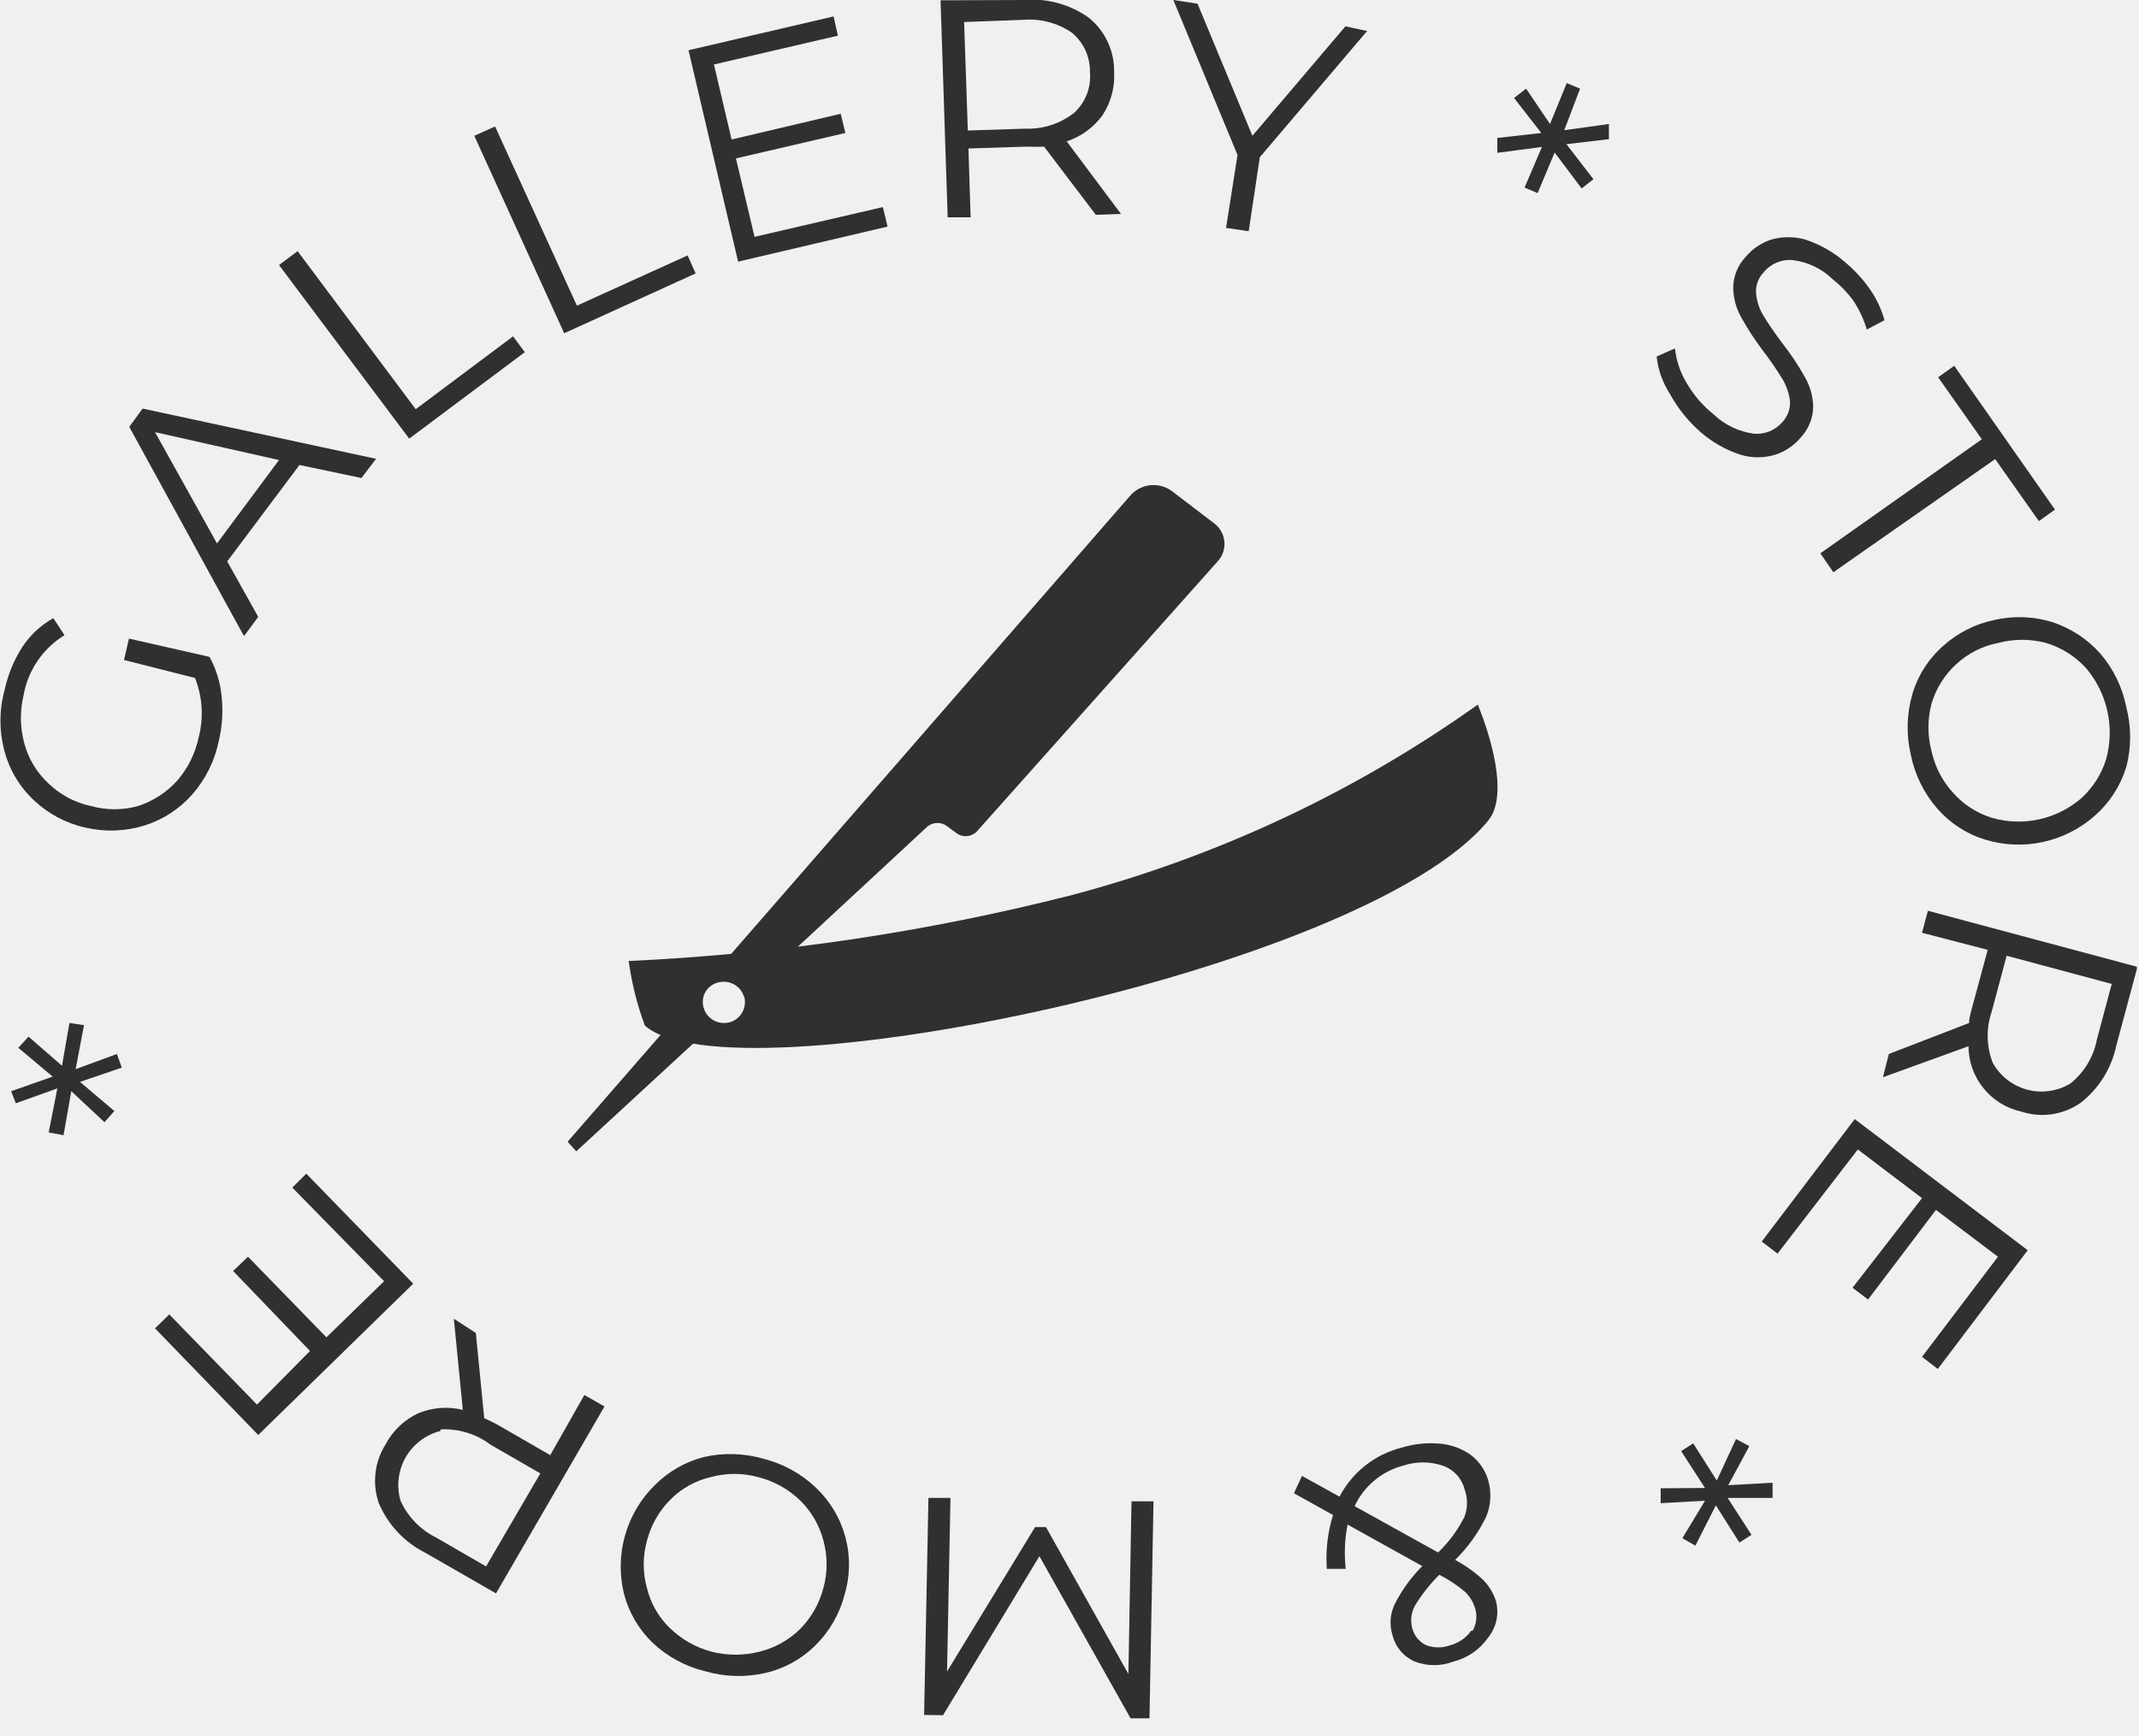
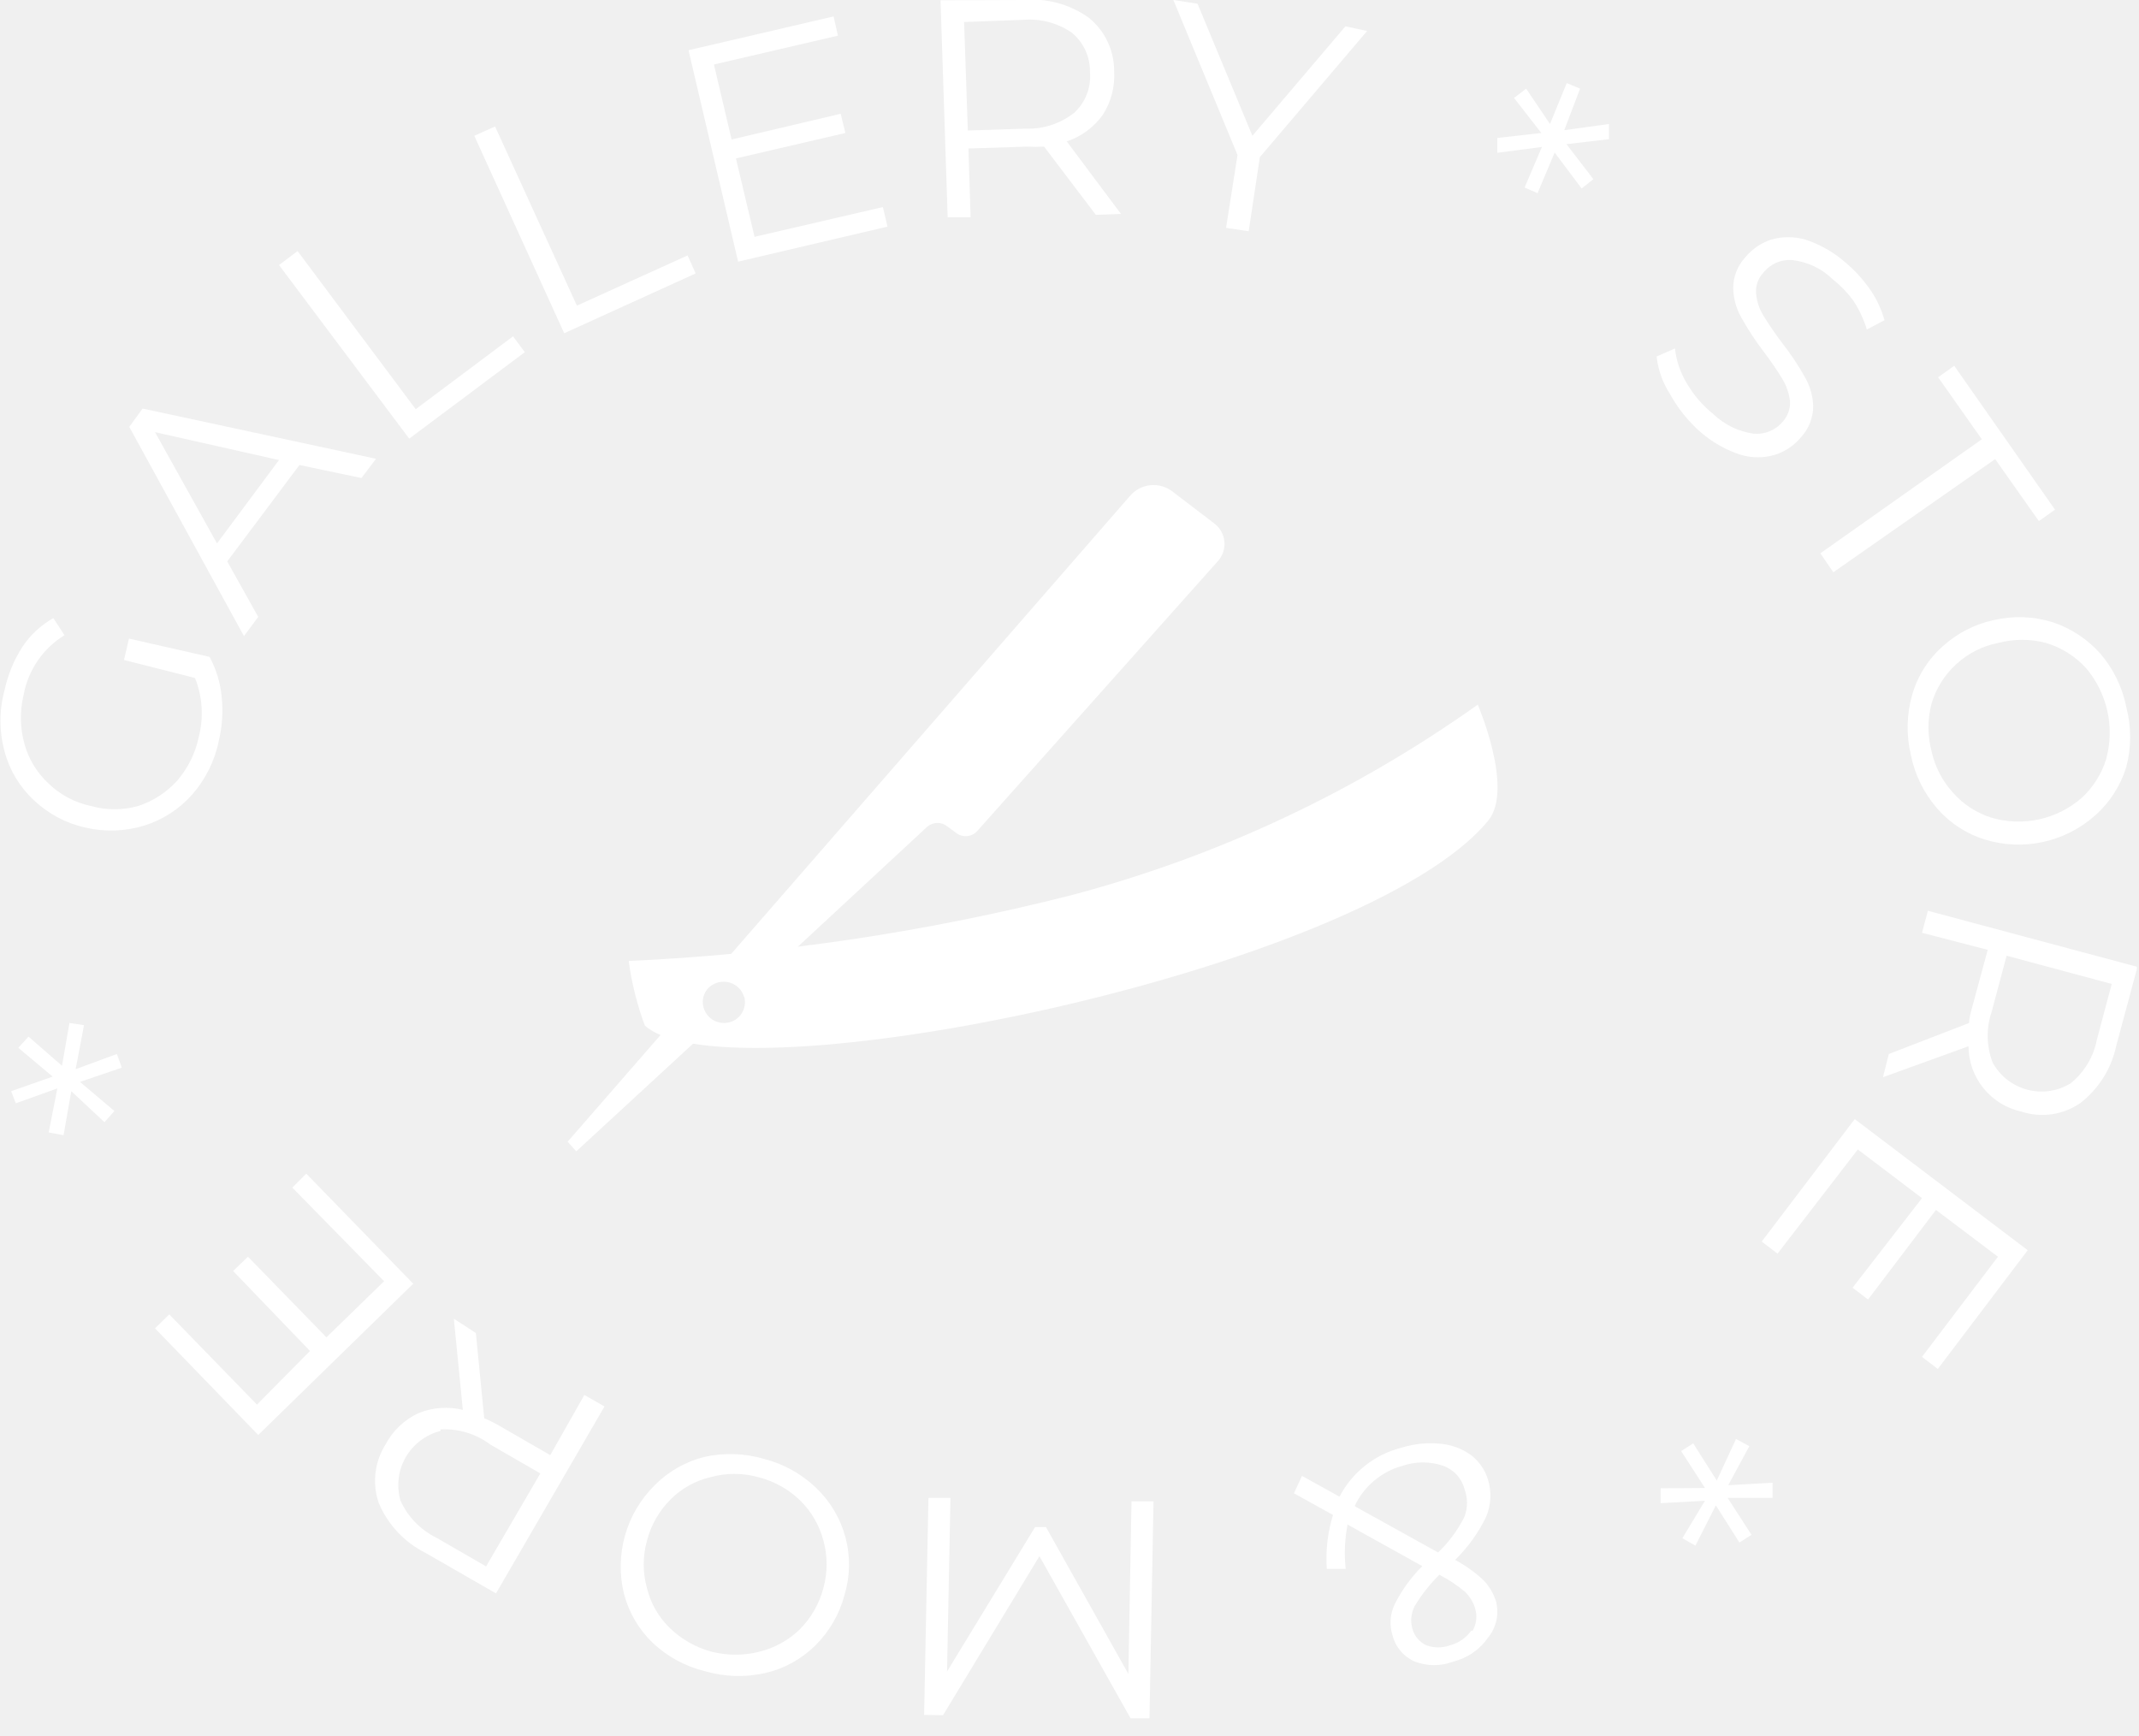
<svg xmlns="http://www.w3.org/2000/svg" width="69" height="56" viewBox="0 0 69 56" fill="none">
  <g clip-path="url(#clip0)">
-     <path d="M39.15 16.87L37.84 15.87C37.635 15.704 37.373 15.626 37.111 15.652C36.849 15.678 36.608 15.807 36.44 16.01L18.31 36.83L18.59 37.14L23.08 33C22.93 32.94 22.807 32.829 22.73 32.687C22.654 32.545 22.629 32.381 22.662 32.223C22.694 32.065 22.78 31.923 22.906 31.822C23.032 31.721 23.189 31.667 23.35 31.67C23.495 31.67 23.637 31.717 23.754 31.803C23.871 31.889 23.957 32.011 24 32.15L29.92 26.66C30.011 26.587 30.124 26.547 30.24 26.547C30.357 26.547 30.469 26.587 30.56 26.66L30.86 26.88C30.962 26.953 31.087 26.985 31.211 26.97C31.335 26.955 31.448 26.895 31.53 26.8L39.27 18.12C39.352 18.034 39.415 17.931 39.454 17.818C39.493 17.706 39.507 17.586 39.496 17.468C39.484 17.349 39.448 17.234 39.388 17.131C39.328 17.028 39.247 16.939 39.15 16.87Z" fill="#303030" />
-     <path d="M47.67 22.73C43.703 25.553 39.258 27.636 34.55 28.88C29.878 30.068 25.096 30.779 20.28 31C20.377 31.71 20.551 32.408 20.8 33.08C23.52 35.54 44 31.34 48 26.48C48.85 25.47 47.67 22.73 47.67 22.73ZM23.35 33C23.215 33 23.084 32.96 22.972 32.885C22.86 32.811 22.773 32.705 22.722 32.58C22.67 32.456 22.657 32.319 22.683 32.187C22.709 32.055 22.774 31.934 22.869 31.839C22.964 31.744 23.085 31.679 23.217 31.653C23.349 31.627 23.486 31.64 23.61 31.692C23.735 31.743 23.841 31.83 23.915 31.942C23.99 32.054 24.03 32.185 24.03 32.32C24.031 32.41 24.015 32.499 23.981 32.582C23.947 32.665 23.897 32.74 23.834 32.804C23.77 32.867 23.695 32.917 23.612 32.951C23.529 32.985 23.44 33.001 23.35 33Z" fill="#303030" />
-     <path d="M4 21.29L4.16 20.6L6.76 21.19C6.975 21.586 7.107 22.021 7.15 22.47C7.2 22.945 7.169 23.425 7.06 23.89C6.931 24.535 6.634 25.135 6.2 25.63C5.787 26.097 5.255 26.443 4.66 26.63C4.047 26.819 3.395 26.843 2.77 26.7C2.143 26.565 1.566 26.26 1.1 25.82C0.641 25.397 0.312 24.853 0.15 24.25C-0.03 23.595 -0.03 22.904 0.15 22.25C0.258 21.76 0.45 21.293 0.72 20.87C0.975 20.485 1.318 20.166 1.72 19.94L2.08 20.49C1.735 20.702 1.439 20.984 1.212 21.318C0.984 21.653 0.83 22.032 0.76 22.43C0.636 22.947 0.646 23.488 0.79 24C0.924 24.486 1.191 24.926 1.56 25.27C1.939 25.637 2.414 25.89 2.93 26C3.43 26.14 3.96 26.14 4.46 26C4.939 25.842 5.37 25.563 5.71 25.19C6.06 24.787 6.301 24.302 6.41 23.78C6.575 23.147 6.533 22.478 6.29 21.87L4 21.29Z" fill="#303030" />
-     <path d="M9.66 15L7.33 18.11L8.33 19.9L7.87 20.52L4.17 13.77L4.6 13.18L12.13 14.8L11.66 15.42L9.66 15ZM9 14.84L5 13.94L7 17.53L9 14.84Z" fill="#303030" />
-     <path d="M9 8.55L9.6 8.1L13.41 13.2L16.55 10.85L16.93 11.36L13.2 14.15L9 8.55Z" fill="#303030" />
-     <path d="M15.3 4.38L15.97 4.08L18.61 9.86L22.18 8.24L22.44 8.82L18.2 10.75L15.3 4.38Z" fill="#303030" />
-     <path d="M28.48 6.68L28.63 7.31L23.81 8.44L22.21 1.62L26.89 0.53L27.03 1.15L23.03 2.08L23.6 4.5L27.12 3.67L27.27 4.29L23.74 5.11L24.34 7.64L28.48 6.68Z" fill="#303030" />
-     <path d="M35.35 6.93L33.68 4.73C33.494 4.74 33.307 4.74 33.12 4.73L31.24 4.79L31.31 7.01H30.57L30.34 0.01L33 -3.1339e-05C33.752 -0.069 34.504 0.133 35.12 0.57C35.38 0.779 35.588 1.044 35.73 1.346C35.872 1.647 35.944 1.977 35.94 2.31C35.969 2.804 35.84 3.295 35.57 3.71C35.283 4.109 34.877 4.406 34.41 4.56L36.16 6.9L35.35 6.93ZM34.65 3.64C34.83 3.475 34.969 3.272 35.058 3.044C35.146 2.817 35.181 2.573 35.16 2.33C35.165 2.086 35.115 1.844 35.013 1.622C34.91 1.4 34.759 1.205 34.57 1.05C34.109 0.737 33.555 0.593 33 0.64L31.1 0.71L31.22 4.21L33.08 4.15C33.647 4.171 34.203 3.99 34.65 3.64Z" fill="#303030" />
-     <path d="M40.64 5.07L40.28 7.46L39.55 7.35L39.92 5L37.85 0L38.63 0.12L40.4 4.38L43.4 0.85L44.1 1L40.64 5.07Z" fill="#303030" />
-     <path d="M50.53 4.65L51.4 5.78L51.02 6.08L50.15 4.92L49.6 6.23L49.18 6.05L49.74 4.74L48.3 4.93V4.45L49.72 4.29L48.84 3.16L49.23 2.86L50 4L50.54 2.68L50.97 2.86L50.46 4.2L51.9 4V4.49L50.53 4.65Z" fill="#303030" />
-     <path d="M53.87 12.71C53.634 12.346 53.486 11.931 53.44 11.5L54.03 11.24C54.074 11.636 54.204 12.018 54.41 12.36C54.633 12.743 54.925 13.082 55.27 13.36C55.626 13.701 56.081 13.922 56.57 13.99C56.746 14.006 56.924 13.979 57.088 13.911C57.252 13.843 57.397 13.736 57.51 13.6C57.593 13.508 57.656 13.401 57.696 13.284C57.735 13.167 57.75 13.043 57.74 12.92C57.707 12.676 57.625 12.442 57.5 12.23C57.312 11.923 57.108 11.626 56.89 11.34C56.624 10.991 56.383 10.623 56.17 10.24C56.007 9.953 55.918 9.63 55.91 9.3C55.909 8.929 56.048 8.572 56.3 8.3C56.518 8.036 56.805 7.839 57.13 7.73C57.492 7.625 57.877 7.625 58.24 7.73C58.707 7.883 59.139 8.128 59.51 8.45C59.818 8.706 60.09 9.002 60.32 9.33C60.532 9.634 60.691 9.972 60.79 10.33L60.22 10.63C60.12 10.297 59.972 9.98 59.78 9.69C59.588 9.431 59.363 9.199 59.11 9C58.759 8.66 58.305 8.446 57.82 8.39C57.642 8.375 57.462 8.405 57.298 8.476C57.134 8.548 56.99 8.659 56.88 8.8C56.795 8.89 56.73 8.997 56.691 9.115C56.651 9.232 56.637 9.357 56.65 9.48C56.673 9.732 56.755 9.975 56.89 10.19C57.03 10.42 57.23 10.72 57.5 11.08C57.768 11.421 58.008 11.782 58.22 12.16C58.386 12.446 58.479 12.769 58.49 13.1C58.491 13.47 58.351 13.828 58.1 14.1C57.881 14.367 57.589 14.566 57.26 14.67C56.898 14.779 56.512 14.779 56.15 14.67C55.68 14.518 55.244 14.273 54.87 13.95C54.466 13.599 54.128 13.179 53.87 12.71Z" fill="#303030" />
-     <path d="M63.93 14.17L62.52 12.17L63.04 11.8L66.29 16.44L65.77 16.81L64.36 14.81L59.14 18.46L58.72 17.85L63.93 14.17Z" fill="#303030" />
-     <path d="M61.69 22.39C61.868 21.786 62.215 21.244 62.69 20.83C63.154 20.414 63.72 20.128 64.33 20C64.952 19.857 65.6 19.881 66.21 20.07C66.798 20.265 67.326 20.609 67.74 21.07C68.171 21.566 68.464 22.166 68.59 22.81C68.756 23.443 68.756 24.107 68.59 24.74C68.406 25.342 68.061 25.882 67.59 26.3C67.113 26.727 66.533 27.023 65.908 27.16C65.282 27.297 64.632 27.269 64.02 27.08C63.427 26.895 62.897 26.549 62.49 26.08C62.061 25.587 61.768 24.991 61.64 24.35C61.487 23.703 61.504 23.028 61.69 22.39ZM63 25.57C63.334 25.95 63.767 26.231 64.25 26.38C64.748 26.524 65.275 26.542 65.782 26.43C66.288 26.318 66.759 26.081 67.15 25.74C67.519 25.4 67.792 24.969 67.94 24.49C68.079 23.984 68.093 23.452 67.98 22.939C67.867 22.427 67.63 21.95 67.29 21.55C66.941 21.168 66.496 20.888 66 20.74C65.495 20.606 64.965 20.606 64.46 20.74C63.951 20.838 63.48 21.077 63.1 21.43C62.727 21.771 62.455 22.206 62.31 22.69C62.174 23.198 62.174 23.732 62.31 24.24C62.419 24.736 62.657 25.195 63 25.57Z" fill="#303030" />
-     <path d="M60.93 34L63.52 33C63.52 32.82 63.58 32.64 63.63 32.45L64.12 30.64L62 30.09L62.19 29.38L68.95 31.19L68.27 33.72C68.117 34.458 67.706 35.118 67.11 35.58C66.836 35.77 66.522 35.894 66.193 35.943C65.863 35.991 65.527 35.963 65.21 35.86C64.727 35.755 64.295 35.489 63.984 35.105C63.673 34.722 63.502 34.244 63.5 33.75L60.74 34.75L60.93 34ZM64.28 34.28C64.397 34.492 64.556 34.679 64.747 34.829C64.938 34.978 65.158 35.087 65.392 35.15C65.627 35.213 65.871 35.227 66.112 35.193C66.352 35.158 66.582 35.076 66.79 34.95C67.231 34.595 67.533 34.096 67.64 33.54L68.12 31.74L64.73 30.83L64.25 32.63C64.066 33.166 64.076 33.751 64.28 34.28Z" fill="#303030" />
-     <path d="M57.34 40.44L56.83 40.05L59.83 36.1L65.41 40.33L62.51 44.16L62 43.77L64.45 40.54L62.45 39.03L60.26 41.92L59.76 41.54L62 38.65L59.93 37.08L57.34 40.44Z" fill="#303030" />
-     <path d="M55 48.41L53.57 48.49V48.01L55 48L54.23 46.81L54.62 46.56L55.38 47.76L56 46.42L56.43 46.65L55.75 47.91L57.18 47.83V48.32H55.73L56.5 49.51L56.11 49.76L55.35 48.56L54.69 49.86L54.27 49.62L55 48.41Z" fill="#303030" />
-     <path d="M42 47.61L43.21 48.28C43.413 47.89 43.696 47.548 44.041 47.276C44.385 47.003 44.784 46.807 45.21 46.7C45.607 46.576 46.025 46.532 46.44 46.57C46.8 46.597 47.145 46.722 47.44 46.93C47.706 47.131 47.903 47.411 48 47.73C48.12 48.125 48.099 48.549 47.94 48.93C47.689 49.447 47.351 49.917 46.94 50.32C47.27 50.497 47.575 50.715 47.85 50.97C48.039 51.165 48.179 51.401 48.26 51.66C48.311 51.862 48.314 52.073 48.269 52.276C48.224 52.479 48.132 52.669 48 52.83C47.733 53.215 47.335 53.488 46.88 53.6C46.481 53.752 46.039 53.752 45.64 53.6C45.462 53.523 45.305 53.407 45.18 53.26C45.055 53.112 44.966 52.938 44.92 52.75C44.815 52.42 44.84 52.062 44.99 51.75C45.219 51.295 45.52 50.88 45.88 50.52L43.47 49.18C43.378 49.651 43.358 50.133 43.41 50.61H42.8C42.759 50.023 42.827 49.433 43 48.87L41.74 48.17L42 47.61ZM43.74 48.61L46.39 50.08C46.737 49.748 47.025 49.359 47.24 48.93C47.35 48.64 47.35 48.32 47.24 48.03C47.195 47.857 47.107 47.697 46.985 47.566C46.862 47.436 46.71 47.337 46.54 47.28C46.125 47.14 45.675 47.14 45.26 47.28C44.921 47.369 44.605 47.532 44.336 47.757C44.066 47.981 43.849 48.262 43.7 48.58L43.74 48.61ZM47.5 52.61C47.565 52.499 47.606 52.376 47.62 52.249C47.634 52.121 47.62 51.992 47.58 51.87C47.519 51.672 47.409 51.494 47.26 51.35C47.005 51.135 46.727 50.951 46.43 50.8C46.127 51.1 45.861 51.436 45.64 51.8C45.519 52.027 45.49 52.292 45.56 52.54C45.592 52.654 45.647 52.761 45.723 52.852C45.799 52.943 45.893 53.018 46 53.07C46.255 53.166 46.535 53.166 46.79 53.07C47.062 52.997 47.299 52.831 47.46 52.6L47.5 52.61Z" fill="#303030" />
-     <path d="M29.81 55.32L29.95 48.32H30.66L30.55 53.92L33.39 49.26H33.74L36.4 54L36.5 48.43H37.21L37.08 55.43H36.47L33.53 50.2L30.42 55.33L29.81 55.32Z" fill="#303030" />
-     <path d="M26.33 48C26.787 48.436 27.114 48.99 27.275 49.601C27.436 50.212 27.424 50.856 27.24 51.46C27.076 52.079 26.747 52.642 26.29 53.09C25.845 53.527 25.288 53.832 24.68 53.97C24.039 54.115 23.371 54.094 22.74 53.91C22.111 53.757 21.532 53.443 21.06 53C20.61 52.57 20.288 52.023 20.13 51.42C19.976 50.797 19.988 50.145 20.163 49.527C20.338 48.91 20.672 48.349 21.13 47.9C21.567 47.464 22.112 47.153 22.71 47C23.348 46.856 24.012 46.877 24.64 47.06C25.276 47.221 25.858 47.545 26.33 48ZM22.92 47.65C22.431 47.764 21.984 48.014 21.63 48.37C21.262 48.737 20.999 49.197 20.87 49.7C20.73 50.201 20.73 50.73 20.87 51.23C20.988 51.717 21.241 52.161 21.6 52.51C21.977 52.878 22.441 53.144 22.95 53.28C23.459 53.41 23.991 53.41 24.5 53.28C24.989 53.16 25.438 52.911 25.8 52.56C26.166 52.192 26.429 51.733 26.56 51.23C26.7 50.726 26.7 50.194 26.56 49.69C26.432 49.205 26.177 48.763 25.82 48.41C25.442 48.041 24.972 47.779 24.46 47.65C23.956 47.511 23.424 47.511 22.92 47.65Z" fill="#303030" />
-     <path d="M15.35 43L15.62 45.75C15.792 45.823 15.959 45.907 16.12 46L17.75 46.94L18.85 45L19.5 45.37L16 51.4L13.72 50.09C13.046 49.752 12.514 49.184 12.22 48.49C12.111 48.177 12.075 47.844 12.113 47.515C12.151 47.186 12.263 46.87 12.44 46.59C12.672 46.152 13.041 45.801 13.49 45.59C13.946 45.401 14.451 45.363 14.93 45.48L14.64 42.54L15.35 43ZM14.21 46.16C13.975 46.219 13.755 46.325 13.562 46.471C13.368 46.617 13.207 46.801 13.086 47.011C12.966 47.221 12.889 47.453 12.861 47.693C12.832 47.934 12.852 48.178 12.92 48.41C13.154 48.928 13.561 49.348 14.07 49.6L15.68 50.53L17.43 47.53L15.82 46.6C15.357 46.253 14.787 46.08 14.21 46.11V46.16Z" fill="#303030" />
-     <path d="M9.43 38.31L9.88 37.86L13.33 41.41L8.33 46.29L5 42.85L5.46 42.4L8.29 45.31L10 43.58L7.52 41L8 40.54L10.53 43.14L12.39 41.33L9.43 38.31Z" fill="#303030" />
-     <path d="M2 34.38L2.24 33L2.71 33.07L2.44 34.49L3.77 34L3.93 34.44L2.58 34.9L3.69 35.84L3.37 36.2L2.3 35.2L2.05 36.62L1.57 36.53L1.85 35.11L0.51 35.59L0.36 35.2L1.7 34.73L0.59 33.8L0.92 33.44L2 34.38Z" fill="#303030" />
+     <path d="M39.15 16.87L37.84 15.87C37.635 15.704 37.373 15.626 37.111 15.652C36.849 15.678 36.608 15.807 36.44 16.01L18.31 36.83L18.59 37.14L23.08 33C22.93 32.94 22.807 32.829 22.73 32.687C22.654 32.545 22.629 32.381 22.662 32.223C22.694 32.065 22.78 31.923 22.906 31.822C23.032 31.721 23.189 31.667 23.35 31.67C23.495 31.67 23.637 31.717 23.754 31.803C23.871 31.889 23.957 32.011 24 32.15L29.92 26.66C30.011 26.587 30.124 26.547 30.24 26.547C30.357 26.547 30.469 26.587 30.56 26.66L30.86 26.88C30.962 26.953 31.087 26.985 31.211 26.97C31.335 26.955 31.448 26.895 31.53 26.8L39.27 18.12C39.352 18.034 39.415 17.931 39.454 17.818C39.493 17.706 39.507 17.586 39.496 17.468C39.484 17.349 39.448 17.234 39.388 17.131C39.328 17.028 39.247 16.939 39.15 16.87Z" fill="#ffffff" />
+     <path d="M47.67 22.73C43.703 25.553 39.258 27.636 34.55 28.88C29.878 30.068 25.096 30.779 20.28 31C20.377 31.71 20.551 32.408 20.8 33.08C23.52 35.54 44 31.34 48 26.48C48.85 25.47 47.67 22.73 47.67 22.73ZM23.35 33C23.215 33 23.084 32.96 22.972 32.885C22.86 32.811 22.773 32.705 22.722 32.58C22.67 32.456 22.657 32.319 22.683 32.187C22.709 32.055 22.774 31.934 22.869 31.839C22.964 31.744 23.085 31.679 23.217 31.653C23.349 31.627 23.486 31.64 23.61 31.692C23.735 31.743 23.841 31.83 23.915 31.942C23.99 32.054 24.03 32.185 24.03 32.32C24.031 32.41 24.015 32.499 23.981 32.582C23.947 32.665 23.897 32.74 23.834 32.804C23.77 32.867 23.695 32.917 23.612 32.951C23.529 32.985 23.44 33.001 23.35 33Z" fill="#ffffff" />
+     <path d="M4 21.29L4.16 20.6L6.76 21.19C6.975 21.586 7.107 22.021 7.15 22.47C7.2 22.945 7.169 23.425 7.06 23.89C6.931 24.535 6.634 25.135 6.2 25.63C5.787 26.097 5.255 26.443 4.66 26.63C4.047 26.819 3.395 26.843 2.77 26.7C2.143 26.565 1.566 26.26 1.1 25.82C0.641 25.397 0.312 24.853 0.15 24.25C-0.03 23.595 -0.03 22.904 0.15 22.25C0.258 21.76 0.45 21.293 0.72 20.87C0.975 20.485 1.318 20.166 1.72 19.94L2.08 20.49C1.735 20.702 1.439 20.984 1.212 21.318C0.984 21.653 0.83 22.032 0.76 22.43C0.636 22.947 0.646 23.488 0.79 24C0.924 24.486 1.191 24.926 1.56 25.27C1.939 25.637 2.414 25.89 2.93 26C3.43 26.14 3.96 26.14 4.46 26C4.939 25.842 5.37 25.563 5.71 25.19C6.06 24.787 6.301 24.302 6.41 23.78C6.575 23.147 6.533 22.478 6.29 21.87L4 21.29Z" fill="#ffffff" />
+     <path d="M9.66 15L7.33 18.11L8.33 19.9L7.87 20.52L4.17 13.77L4.6 13.18L12.13 14.8L11.66 15.42L9.66 15ZM9 14.84L5 13.94L7 17.53L9 14.84Z" fill="#ffffff" />
+     <path d="M9 8.55L9.6 8.1L13.41 13.2L16.55 10.85L16.93 11.36L13.2 14.15L9 8.55Z" fill="#ffffff" />
+     <path d="M15.3 4.38L15.97 4.08L18.61 9.86L22.18 8.24L22.44 8.82L18.2 10.75L15.3 4.38Z" fill="#ffffff" />
+     <path d="M28.48 6.68L28.63 7.31L23.81 8.44L22.21 1.62L26.89 0.53L27.03 1.15L23.03 2.08L23.6 4.5L27.12 3.67L27.27 4.29L23.74 5.11L24.34 7.64L28.48 6.68Z" fill="#ffffff" />
+     <path d="M35.35 6.93L33.68 4.73C33.494 4.74 33.307 4.74 33.12 4.73L31.24 4.79L31.31 7.01H30.57L30.34 0.01L33 -3.1339e-05C33.752 -0.069 34.504 0.133 35.12 0.57C35.38 0.779 35.588 1.044 35.73 1.346C35.872 1.647 35.944 1.977 35.94 2.31C35.969 2.804 35.84 3.295 35.57 3.71C35.283 4.109 34.877 4.406 34.41 4.56L36.16 6.9L35.35 6.93ZM34.65 3.64C34.83 3.475 34.969 3.272 35.058 3.044C35.146 2.817 35.181 2.573 35.16 2.33C35.165 2.086 35.115 1.844 35.013 1.622C34.91 1.4 34.759 1.205 34.57 1.05C34.109 0.737 33.555 0.593 33 0.64L31.1 0.71L31.22 4.21L33.08 4.15C33.647 4.171 34.203 3.99 34.65 3.64Z" fill="#ffffff" />
+     <path d="M40.64 5.07L40.28 7.46L39.55 7.35L39.92 5L37.85 0L38.63 0.12L40.4 4.38L43.4 0.85L44.1 1L40.64 5.07Z" fill="#ffffff" />
+     <path d="M50.53 4.65L51.4 5.78L51.02 6.08L50.15 4.92L49.6 6.23L49.18 6.05L49.74 4.74L48.3 4.93V4.45L49.72 4.29L48.84 3.16L49.23 2.86L50 4L50.54 2.68L50.97 2.86L50.46 4.2L51.9 4V4.49L50.53 4.65Z" fill="#ffffff" />
+     <path d="M53.87 12.71C53.634 12.346 53.486 11.931 53.44 11.5L54.03 11.24C54.074 11.636 54.204 12.018 54.41 12.36C54.633 12.743 54.925 13.082 55.27 13.36C55.626 13.701 56.081 13.922 56.57 13.99C56.746 14.006 56.924 13.979 57.088 13.911C57.252 13.843 57.397 13.736 57.51 13.6C57.593 13.508 57.656 13.401 57.696 13.284C57.735 13.167 57.75 13.043 57.74 12.92C57.707 12.676 57.625 12.442 57.5 12.23C57.312 11.923 57.108 11.626 56.89 11.34C56.624 10.991 56.383 10.623 56.17 10.24C56.007 9.953 55.918 9.63 55.91 9.3C55.909 8.929 56.048 8.572 56.3 8.3C56.518 8.036 56.805 7.839 57.13 7.73C57.492 7.625 57.877 7.625 58.24 7.73C58.707 7.883 59.139 8.128 59.51 8.45C59.818 8.706 60.09 9.002 60.32 9.33C60.532 9.634 60.691 9.972 60.79 10.33L60.22 10.63C60.12 10.297 59.972 9.98 59.78 9.69C59.588 9.431 59.363 9.199 59.11 9C58.759 8.66 58.305 8.446 57.82 8.39C57.642 8.375 57.462 8.405 57.298 8.476C57.134 8.548 56.99 8.659 56.88 8.8C56.795 8.89 56.73 8.997 56.691 9.115C56.651 9.232 56.637 9.357 56.65 9.48C56.673 9.732 56.755 9.975 56.89 10.19C57.03 10.42 57.23 10.72 57.5 11.08C57.768 11.421 58.008 11.782 58.22 12.16C58.386 12.446 58.479 12.769 58.49 13.1C58.491 13.47 58.351 13.828 58.1 14.1C57.881 14.367 57.589 14.566 57.26 14.67C56.898 14.779 56.512 14.779 56.15 14.67C55.68 14.518 55.244 14.273 54.87 13.95C54.466 13.599 54.128 13.179 53.87 12.71Z" fill="#ffffff" />
+     <path d="M63.93 14.17L62.52 12.17L63.04 11.8L66.29 16.44L65.77 16.81L64.36 14.81L59.14 18.46L58.72 17.85L63.93 14.17Z" fill="#ffffff" />
+     <path d="M61.69 22.39C61.868 21.786 62.215 21.244 62.69 20.83C63.154 20.414 63.72 20.128 64.33 20C64.952 19.857 65.6 19.881 66.21 20.07C66.798 20.265 67.326 20.609 67.74 21.07C68.171 21.566 68.464 22.166 68.59 22.81C68.756 23.443 68.756 24.107 68.59 24.74C68.406 25.342 68.061 25.882 67.59 26.3C67.113 26.727 66.533 27.023 65.908 27.16C65.282 27.297 64.632 27.269 64.02 27.08C63.427 26.895 62.897 26.549 62.49 26.08C62.061 25.587 61.768 24.991 61.64 24.35C61.487 23.703 61.504 23.028 61.69 22.39ZM63 25.57C63.334 25.95 63.767 26.231 64.25 26.38C64.748 26.524 65.275 26.542 65.782 26.43C66.288 26.318 66.759 26.081 67.15 25.74C67.519 25.4 67.792 24.969 67.94 24.49C68.079 23.984 68.093 23.452 67.98 22.939C67.867 22.427 67.63 21.95 67.29 21.55C66.941 21.168 66.496 20.888 66 20.74C65.495 20.606 64.965 20.606 64.46 20.74C63.951 20.838 63.48 21.077 63.1 21.43C62.727 21.771 62.455 22.206 62.31 22.69C62.174 23.198 62.174 23.732 62.31 24.24C62.419 24.736 62.657 25.195 63 25.57Z" fill="#ffffff" />
+     <path d="M60.93 34L63.52 33C63.52 32.82 63.58 32.64 63.63 32.45L64.12 30.64L62 30.09L62.19 29.38L68.95 31.19L68.27 33.72C68.117 34.458 67.706 35.118 67.11 35.58C66.836 35.77 66.522 35.894 66.193 35.943C65.863 35.991 65.527 35.963 65.21 35.86C64.727 35.755 64.295 35.489 63.984 35.105C63.673 34.722 63.502 34.244 63.5 33.75L60.74 34.75L60.93 34ZM64.28 34.28C64.397 34.492 64.556 34.679 64.747 34.829C64.938 34.978 65.158 35.087 65.392 35.15C65.627 35.213 65.871 35.227 66.112 35.193C66.352 35.158 66.582 35.076 66.79 34.95C67.231 34.595 67.533 34.096 67.64 33.54L68.12 31.74L64.73 30.83L64.25 32.63C64.066 33.166 64.076 33.751 64.28 34.28Z" fill="#ffffff" />
+     <path d="M57.34 40.44L56.83 40.05L59.83 36.1L65.41 40.33L62.51 44.16L62 43.77L64.45 40.54L62.45 39.03L60.26 41.92L59.76 41.54L62 38.65L59.93 37.08L57.34 40.44Z" fill="#ffffff" />
+     <path d="M55 48.41L53.57 48.49V48.01L55 48L54.23 46.81L54.62 46.56L55.38 47.76L56 46.42L56.43 46.65L55.75 47.91L57.18 47.83V48.32H55.73L56.5 49.51L56.11 49.76L55.35 48.56L54.69 49.86L54.27 49.62L55 48.41Z" fill="#ffffff" />
+     <path d="M42 47.61L43.21 48.28C43.413 47.89 43.696 47.548 44.041 47.276C44.385 47.003 44.784 46.807 45.21 46.7C45.607 46.576 46.025 46.532 46.44 46.57C46.8 46.597 47.145 46.722 47.44 46.93C47.706 47.131 47.903 47.411 48 47.73C48.12 48.125 48.099 48.549 47.94 48.93C47.689 49.447 47.351 49.917 46.94 50.32C47.27 50.497 47.575 50.715 47.85 50.97C48.039 51.165 48.179 51.401 48.26 51.66C48.311 51.862 48.314 52.073 48.269 52.276C48.224 52.479 48.132 52.669 48 52.83C47.733 53.215 47.335 53.488 46.88 53.6C46.481 53.752 46.039 53.752 45.64 53.6C45.462 53.523 45.305 53.407 45.18 53.26C45.055 53.112 44.966 52.938 44.92 52.75C44.815 52.42 44.84 52.062 44.99 51.75C45.219 51.295 45.52 50.88 45.88 50.52L43.47 49.18C43.378 49.651 43.358 50.133 43.41 50.61H42.8C42.759 50.023 42.827 49.433 43 48.87L41.74 48.17L42 47.61ZM43.74 48.61L46.39 50.08C46.737 49.748 47.025 49.359 47.24 48.93C47.35 48.64 47.35 48.32 47.24 48.03C47.195 47.857 47.107 47.697 46.985 47.566C46.862 47.436 46.71 47.337 46.54 47.28C46.125 47.14 45.675 47.14 45.26 47.28C44.921 47.369 44.605 47.532 44.336 47.757C44.066 47.981 43.849 48.262 43.7 48.58L43.74 48.61ZM47.5 52.61C47.565 52.499 47.606 52.376 47.62 52.249C47.634 52.121 47.62 51.992 47.58 51.87C47.519 51.672 47.409 51.494 47.26 51.35C47.005 51.135 46.727 50.951 46.43 50.8C46.127 51.1 45.861 51.436 45.64 51.8C45.519 52.027 45.49 52.292 45.56 52.54C45.592 52.654 45.647 52.761 45.723 52.852C45.799 52.943 45.893 53.018 46 53.07C46.255 53.166 46.535 53.166 46.79 53.07C47.062 52.997 47.299 52.831 47.46 52.6L47.5 52.61Z" fill="#ffffff" />
+     <path d="M29.81 55.32L29.95 48.32H30.66L30.55 53.92L33.39 49.26H33.74L36.4 54L36.5 48.43H37.21L37.08 55.43H36.47L33.53 50.2L30.42 55.33L29.81 55.32Z" fill="#ffffff" />
+     <path d="M26.33 48C26.787 48.436 27.114 48.99 27.275 49.601C27.436 50.212 27.424 50.856 27.24 51.46C27.076 52.079 26.747 52.642 26.29 53.09C25.845 53.527 25.288 53.832 24.68 53.97C24.039 54.115 23.371 54.094 22.74 53.91C22.111 53.757 21.532 53.443 21.06 53C20.61 52.57 20.288 52.023 20.13 51.42C19.976 50.797 19.988 50.145 20.163 49.527C20.338 48.91 20.672 48.349 21.13 47.9C21.567 47.464 22.112 47.153 22.71 47C23.348 46.856 24.012 46.877 24.64 47.06C25.276 47.221 25.858 47.545 26.33 48ZM22.92 47.65C22.431 47.764 21.984 48.014 21.63 48.37C21.262 48.737 20.999 49.197 20.87 49.7C20.73 50.201 20.73 50.73 20.87 51.23C20.988 51.717 21.241 52.161 21.6 52.51C21.977 52.878 22.441 53.144 22.95 53.28C23.459 53.41 23.991 53.41 24.5 53.28C24.989 53.16 25.438 52.911 25.8 52.56C26.166 52.192 26.429 51.733 26.56 51.23C26.7 50.726 26.7 50.194 26.56 49.69C26.432 49.205 26.177 48.763 25.82 48.41C25.442 48.041 24.972 47.779 24.46 47.65C23.956 47.511 23.424 47.511 22.92 47.65Z" fill="#ffffff" />
+     <path d="M15.35 43L15.62 45.75C15.792 45.823 15.959 45.907 16.12 46L17.75 46.94L18.85 45L19.5 45.37L16 51.4L13.72 50.09C13.046 49.752 12.514 49.184 12.22 48.49C12.111 48.177 12.075 47.844 12.113 47.515C12.151 47.186 12.263 46.87 12.44 46.59C12.672 46.152 13.041 45.801 13.49 45.59C13.946 45.401 14.451 45.363 14.93 45.48L14.64 42.54L15.35 43ZM14.21 46.16C13.975 46.219 13.755 46.325 13.562 46.471C13.368 46.617 13.207 46.801 13.086 47.011C12.966 47.221 12.889 47.453 12.861 47.693C12.832 47.934 12.852 48.178 12.92 48.41C13.154 48.928 13.561 49.348 14.07 49.6L15.68 50.53L17.43 47.53L15.82 46.6C15.357 46.253 14.787 46.08 14.21 46.11V46.16Z" fill="#ffffff" />
+     <path d="M9.43 38.31L9.88 37.86L13.33 41.41L8.33 46.29L5 42.85L5.46 42.4L8.29 45.31L10 43.58L7.52 41L8 40.54L10.53 43.14L12.39 41.33L9.43 38.31Z" fill="#ffffff" />
+     <path d="M2 34.38L2.24 33L2.71 33.07L2.44 34.49L3.77 34L3.93 34.44L2.58 34.9L3.69 35.84L3.37 36.2L2.3 35.2L2.05 36.62L1.57 36.53L1.85 35.11L0.51 35.59L0.36 35.2L1.7 34.73L0.59 33.8L0.92 33.44L2 34.38Z" fill="#ffffff" />
  </g>
  <defs>
    <clipPath id="clip0">
      <rect width="68.93" height="55.46" fill="white" />
    </clipPath>
  </defs>
</svg>
